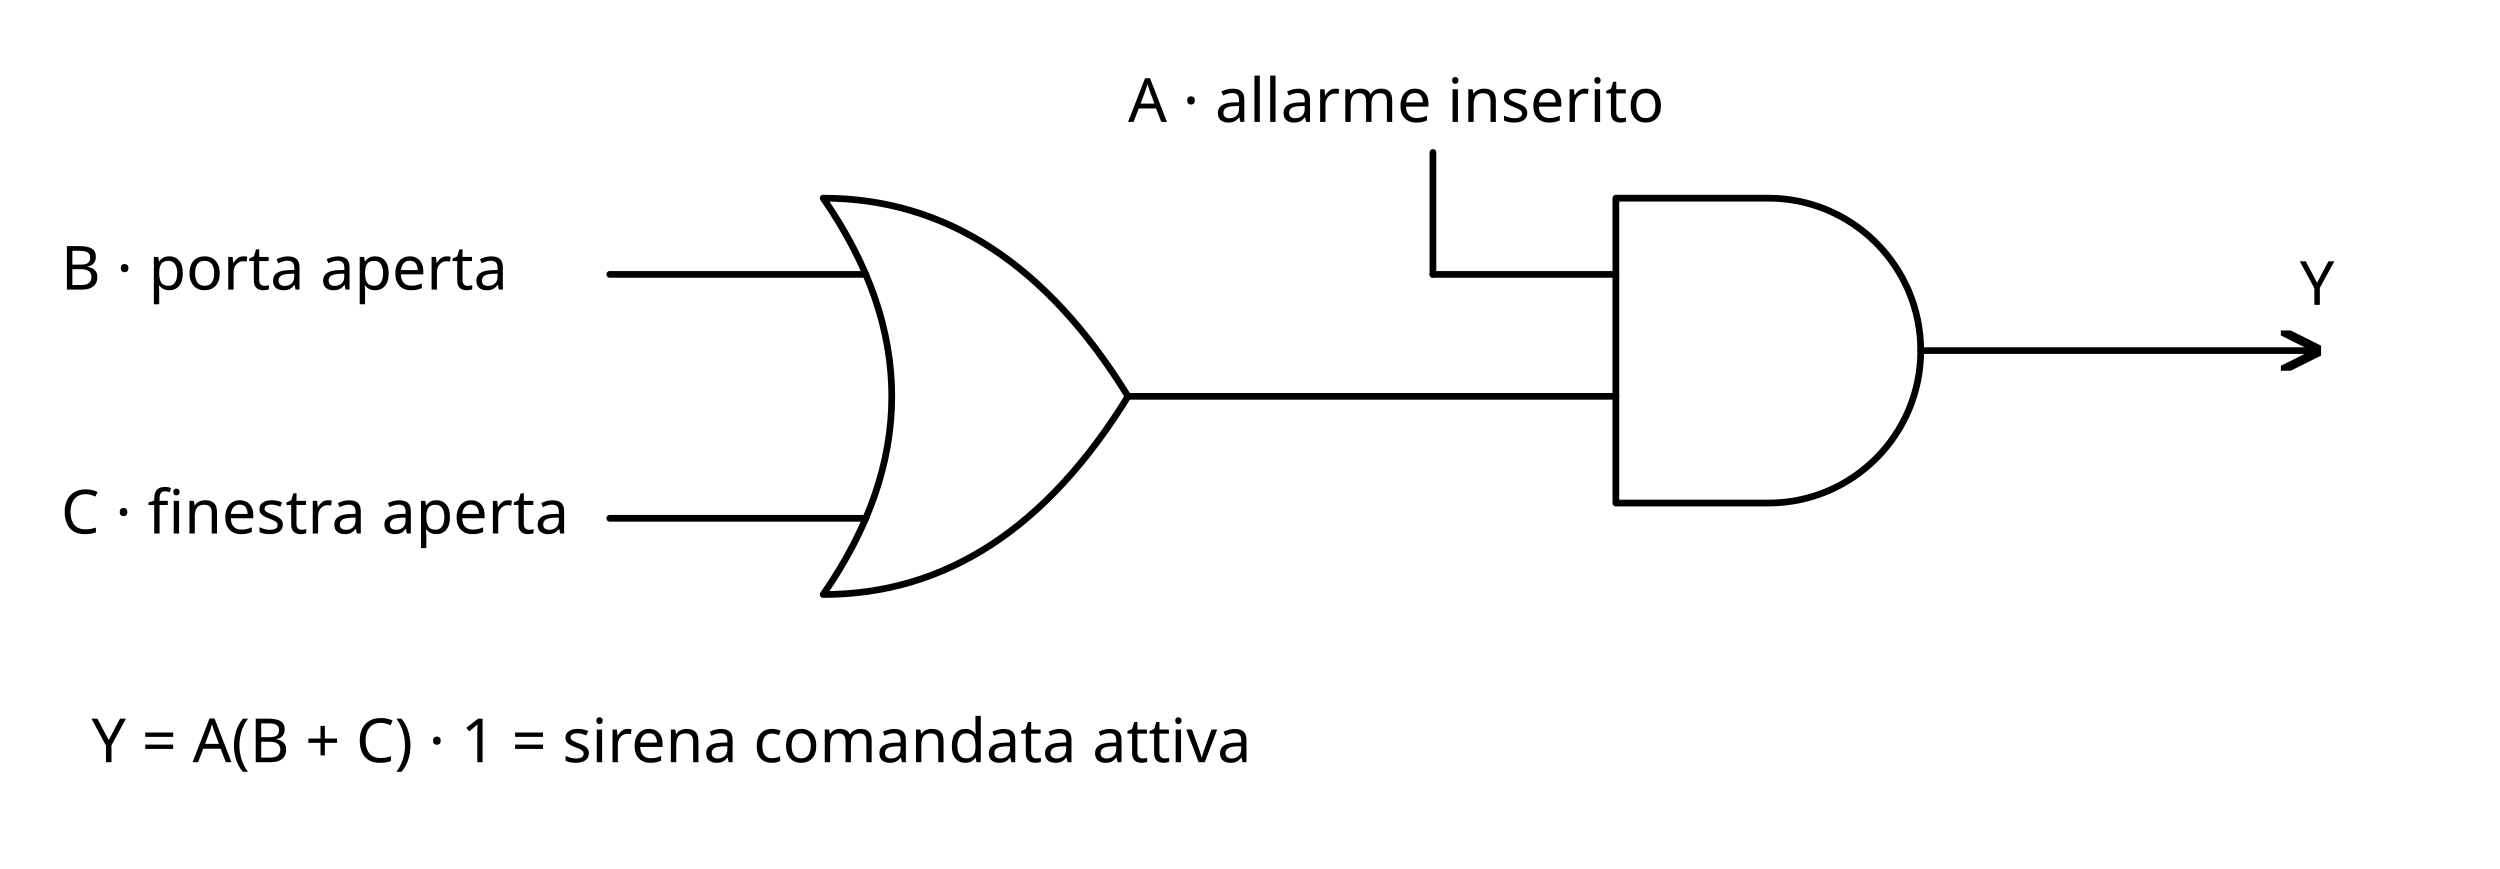
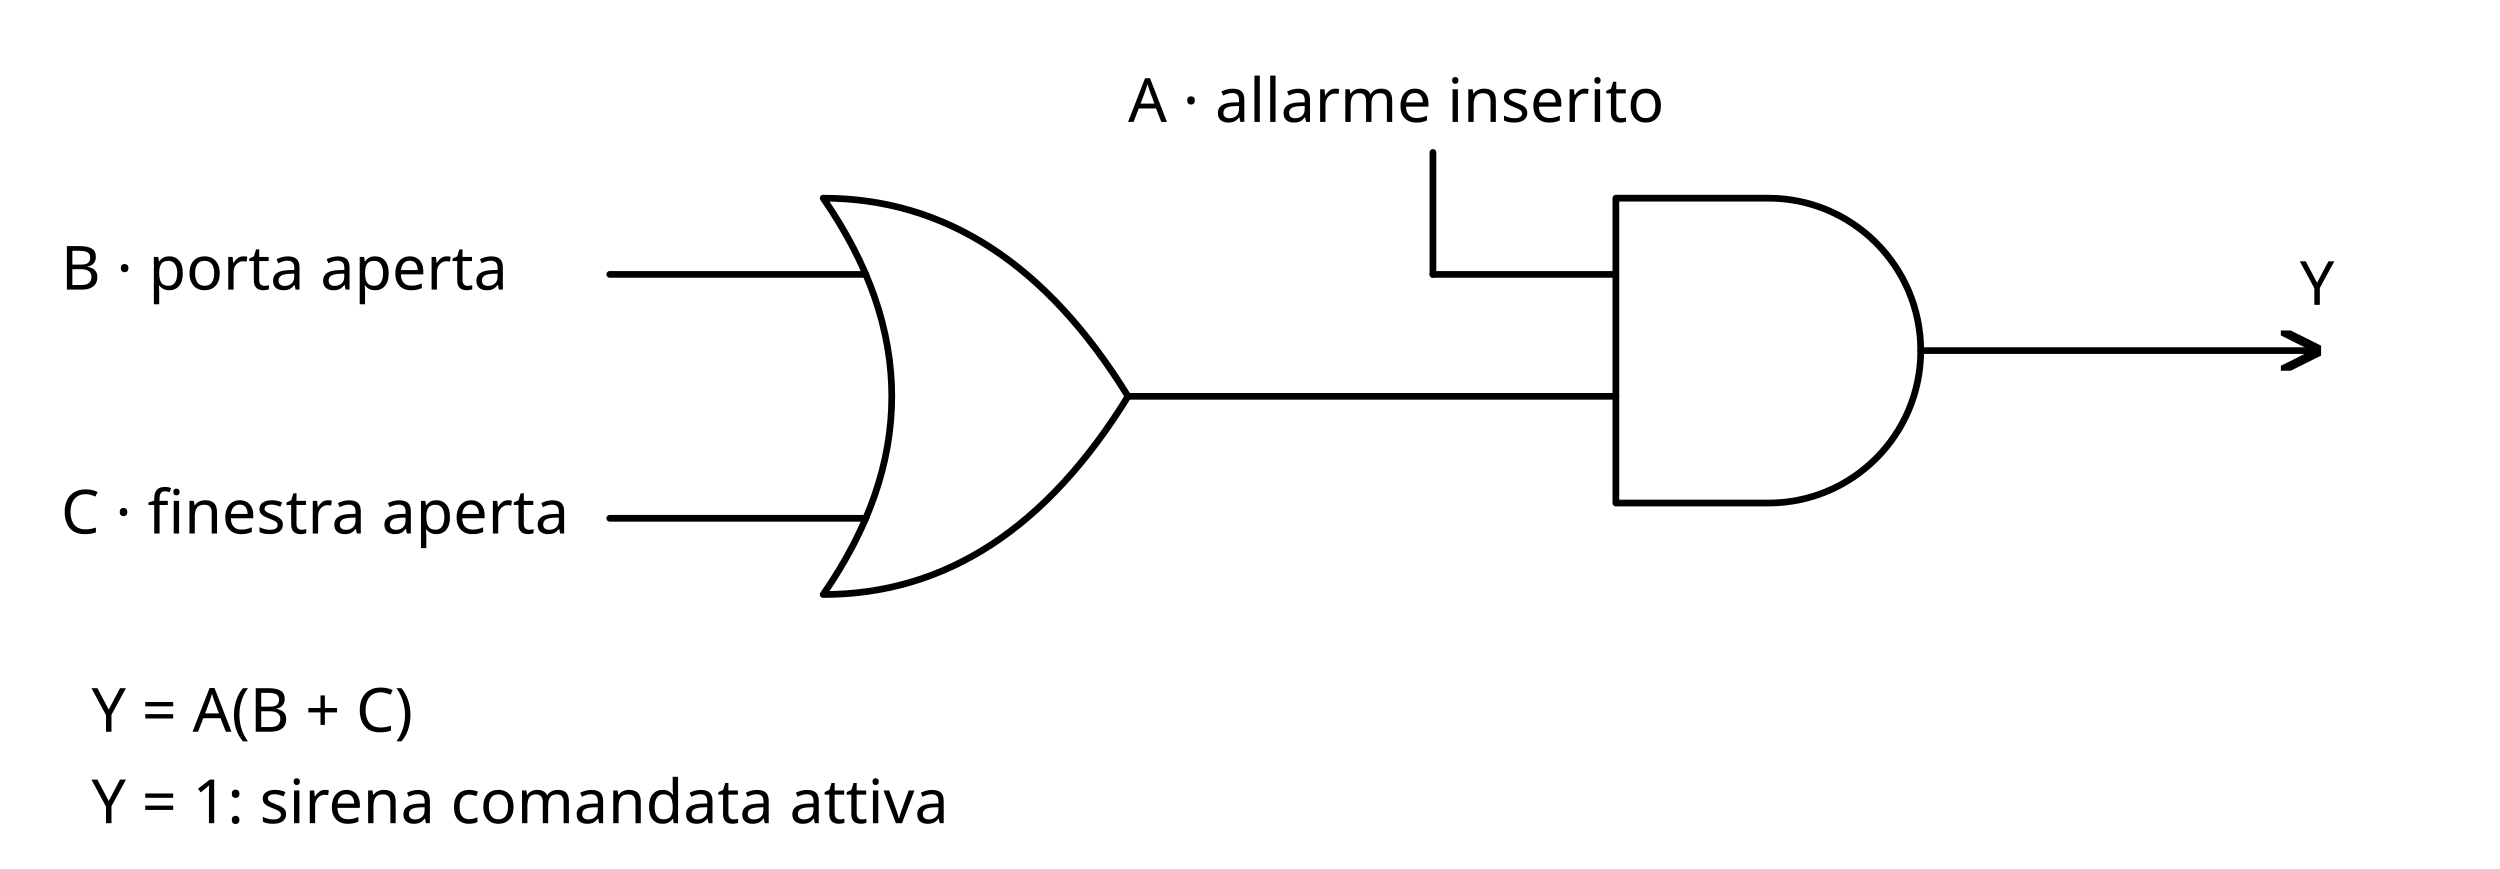
<svg xmlns="http://www.w3.org/2000/svg" viewBox="0 0 820 285" role="img" aria-labelledby="title">
  <defs>
    <marker id="arrow" viewBox="0 0 10 10" refX="9" refY="5" markerWidth="6" markerHeight="6" orient="auto-start-reverse">
      <path d="M0 0L10 5L0 10" fill="currentColor" stroke="none" />
    </marker>
  </defs>
  <style>path,rect,circle{fill:none;stroke:currentColor;stroke-width:2.2;stroke-linecap:round;stroke-linejoin:round}text{fill:currentColor;stroke:none;font-family:system-ui,sans-serif}</style>
  <text x="20" y="95" text-anchor="start" font-size="20">B · porta aperta</text>
  <text x="20" y="175" text-anchor="start" font-size="20">C · finestra aperta</text>
  <text x="370" y="40" text-anchor="start" font-size="20">A · allarme inserito</text>
  <path d="M200 90L284 90" />
  <path d="M200 170L284 170" />
  <path d="M270 65Q330 65 370 130Q330 195 270 195Q315 130 270 65Z" />
  <path d="M370 130L530 130" />
  <path d="M470 50L470 90" />
  <path d="M470 90L530 90" />
  <path d="M530 65H580A50 50 0 0 1 580 165H530Z" />
  <path d="M630 115L760 115" marker-end="url(#arrow)" />
  <text x="760" y="100" text-anchor="middle" font-size="20">Y</text>
-   <text x="30" y="250" text-anchor="start" font-size="20">Y = A(B + C) · 1 = sirena comandata attiva</text>
+   <text x="30" y="240" text-anchor="start" font-size="20">Y = A(B + C)</text>
+   <text x="30" y="270" text-anchor="start" font-size="20">Y = 1: sirena comandata attiva</text>
</svg>
